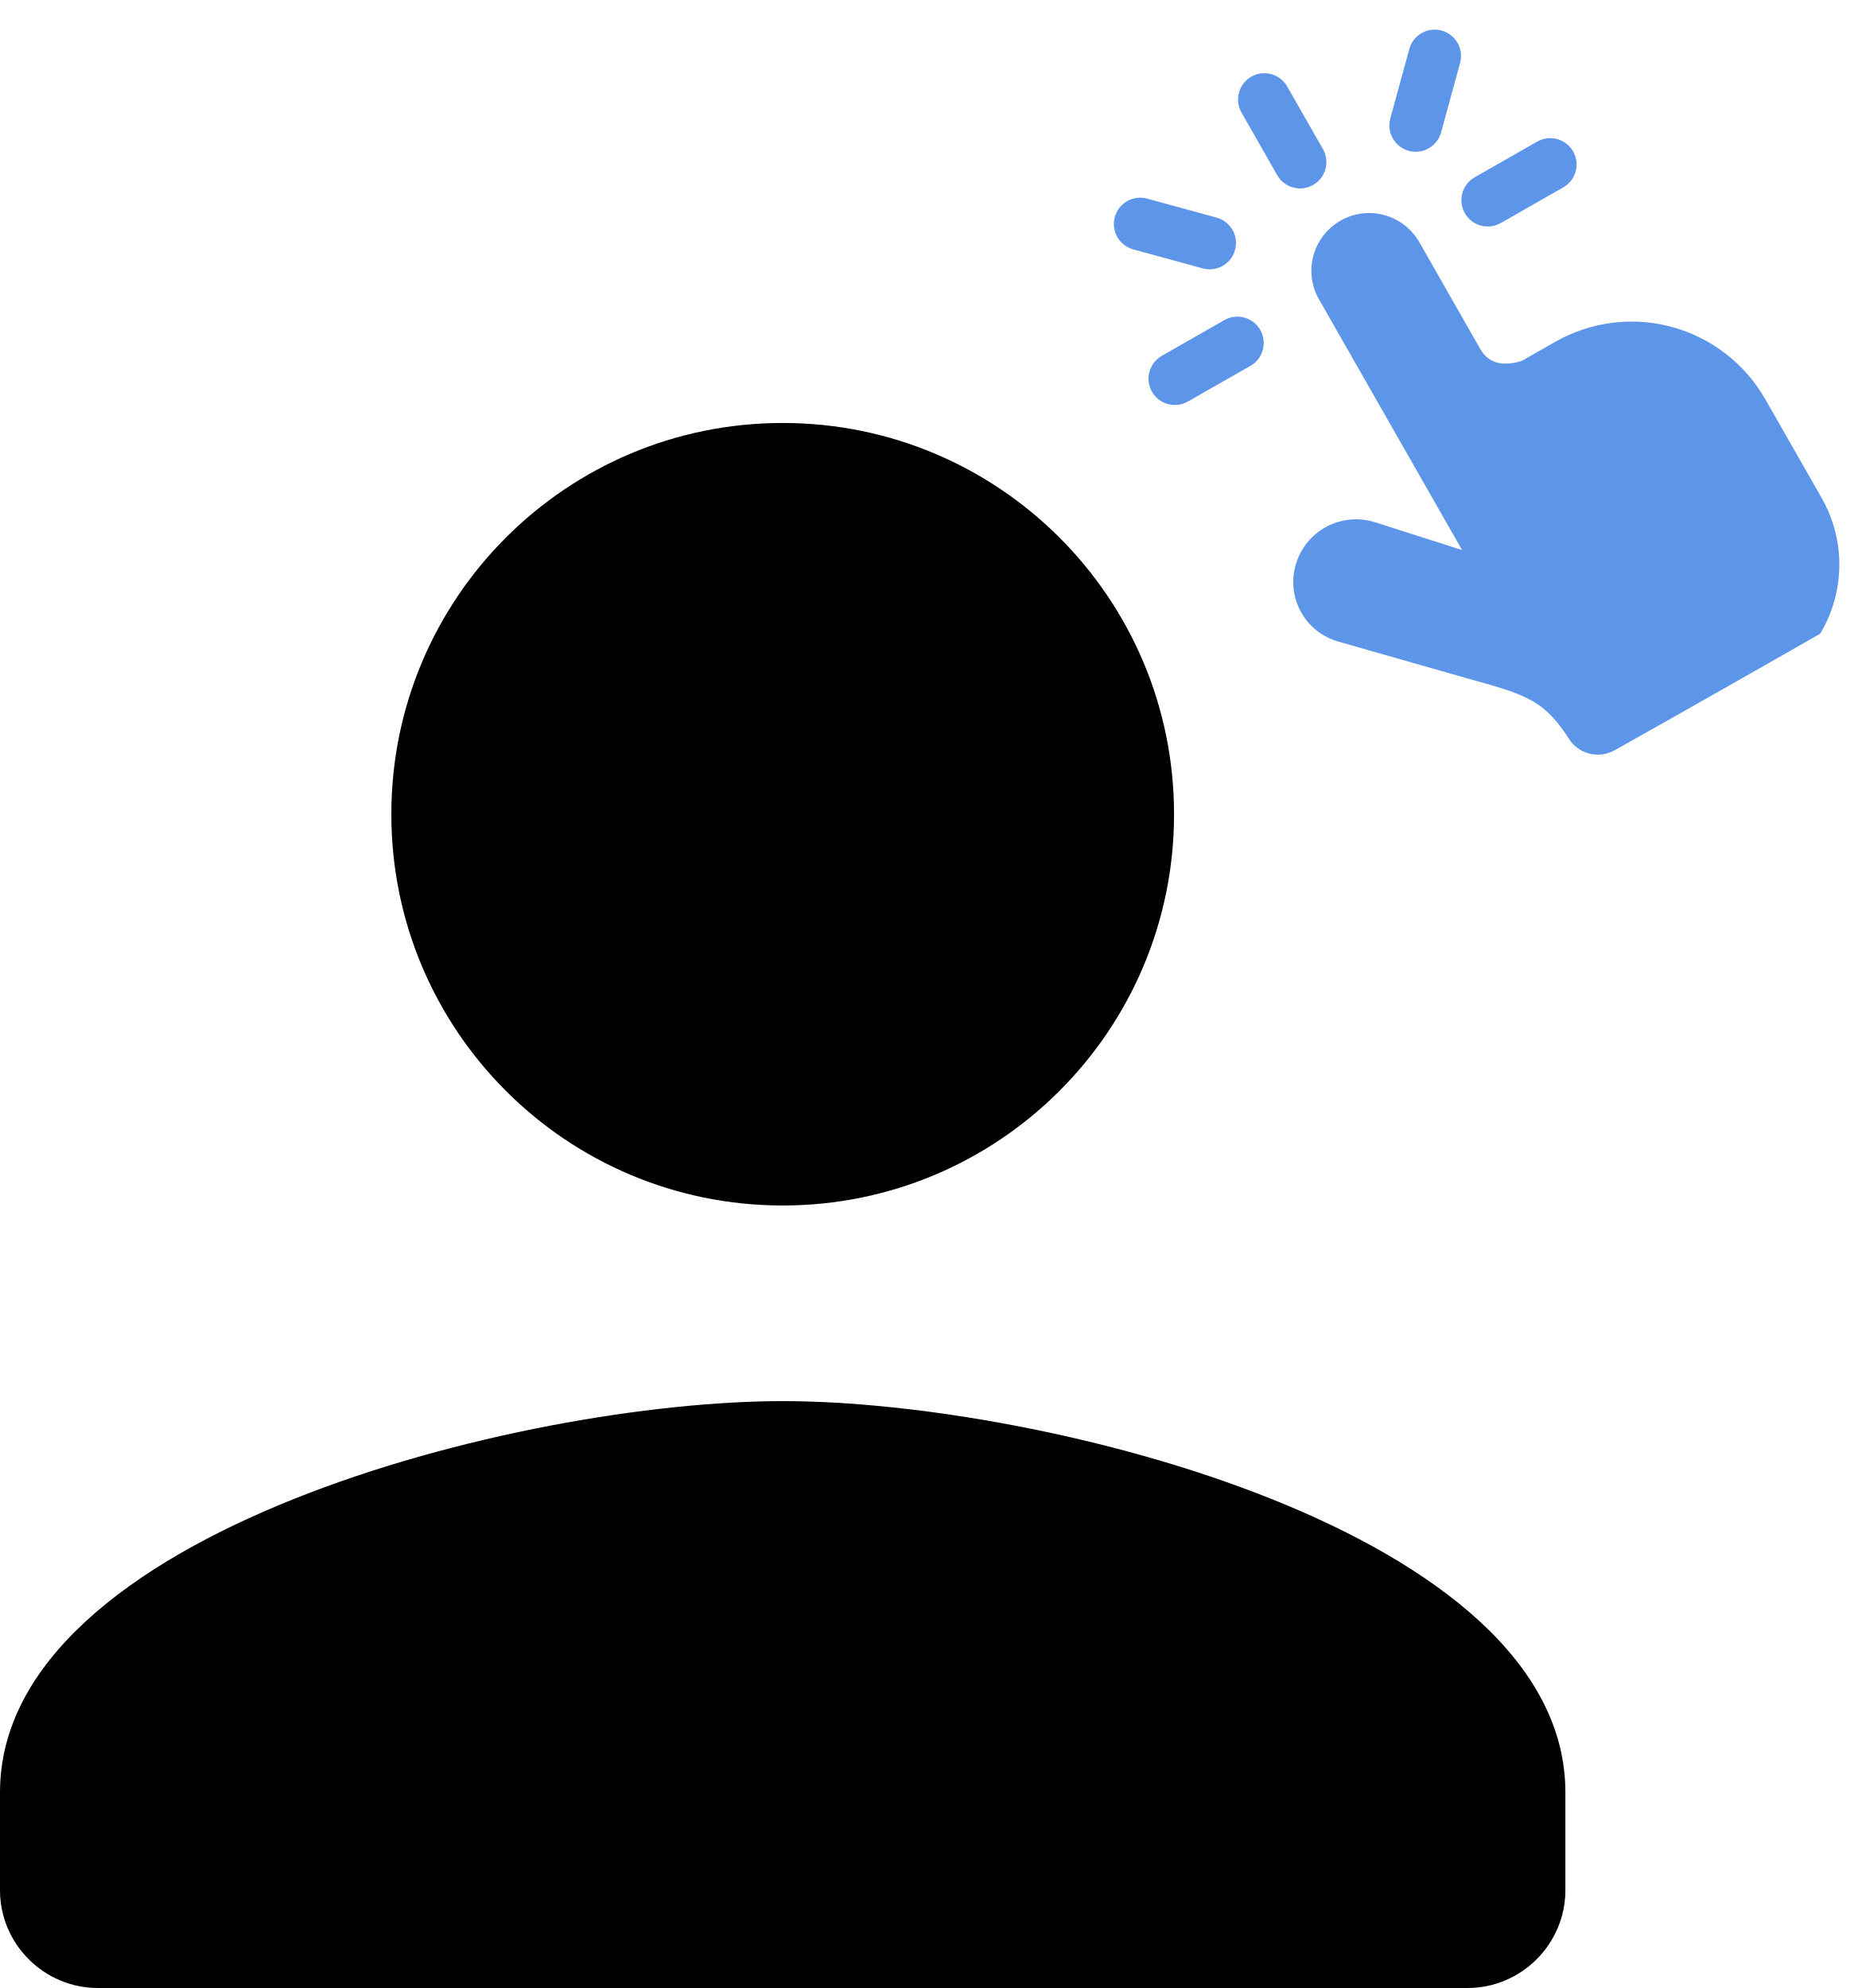
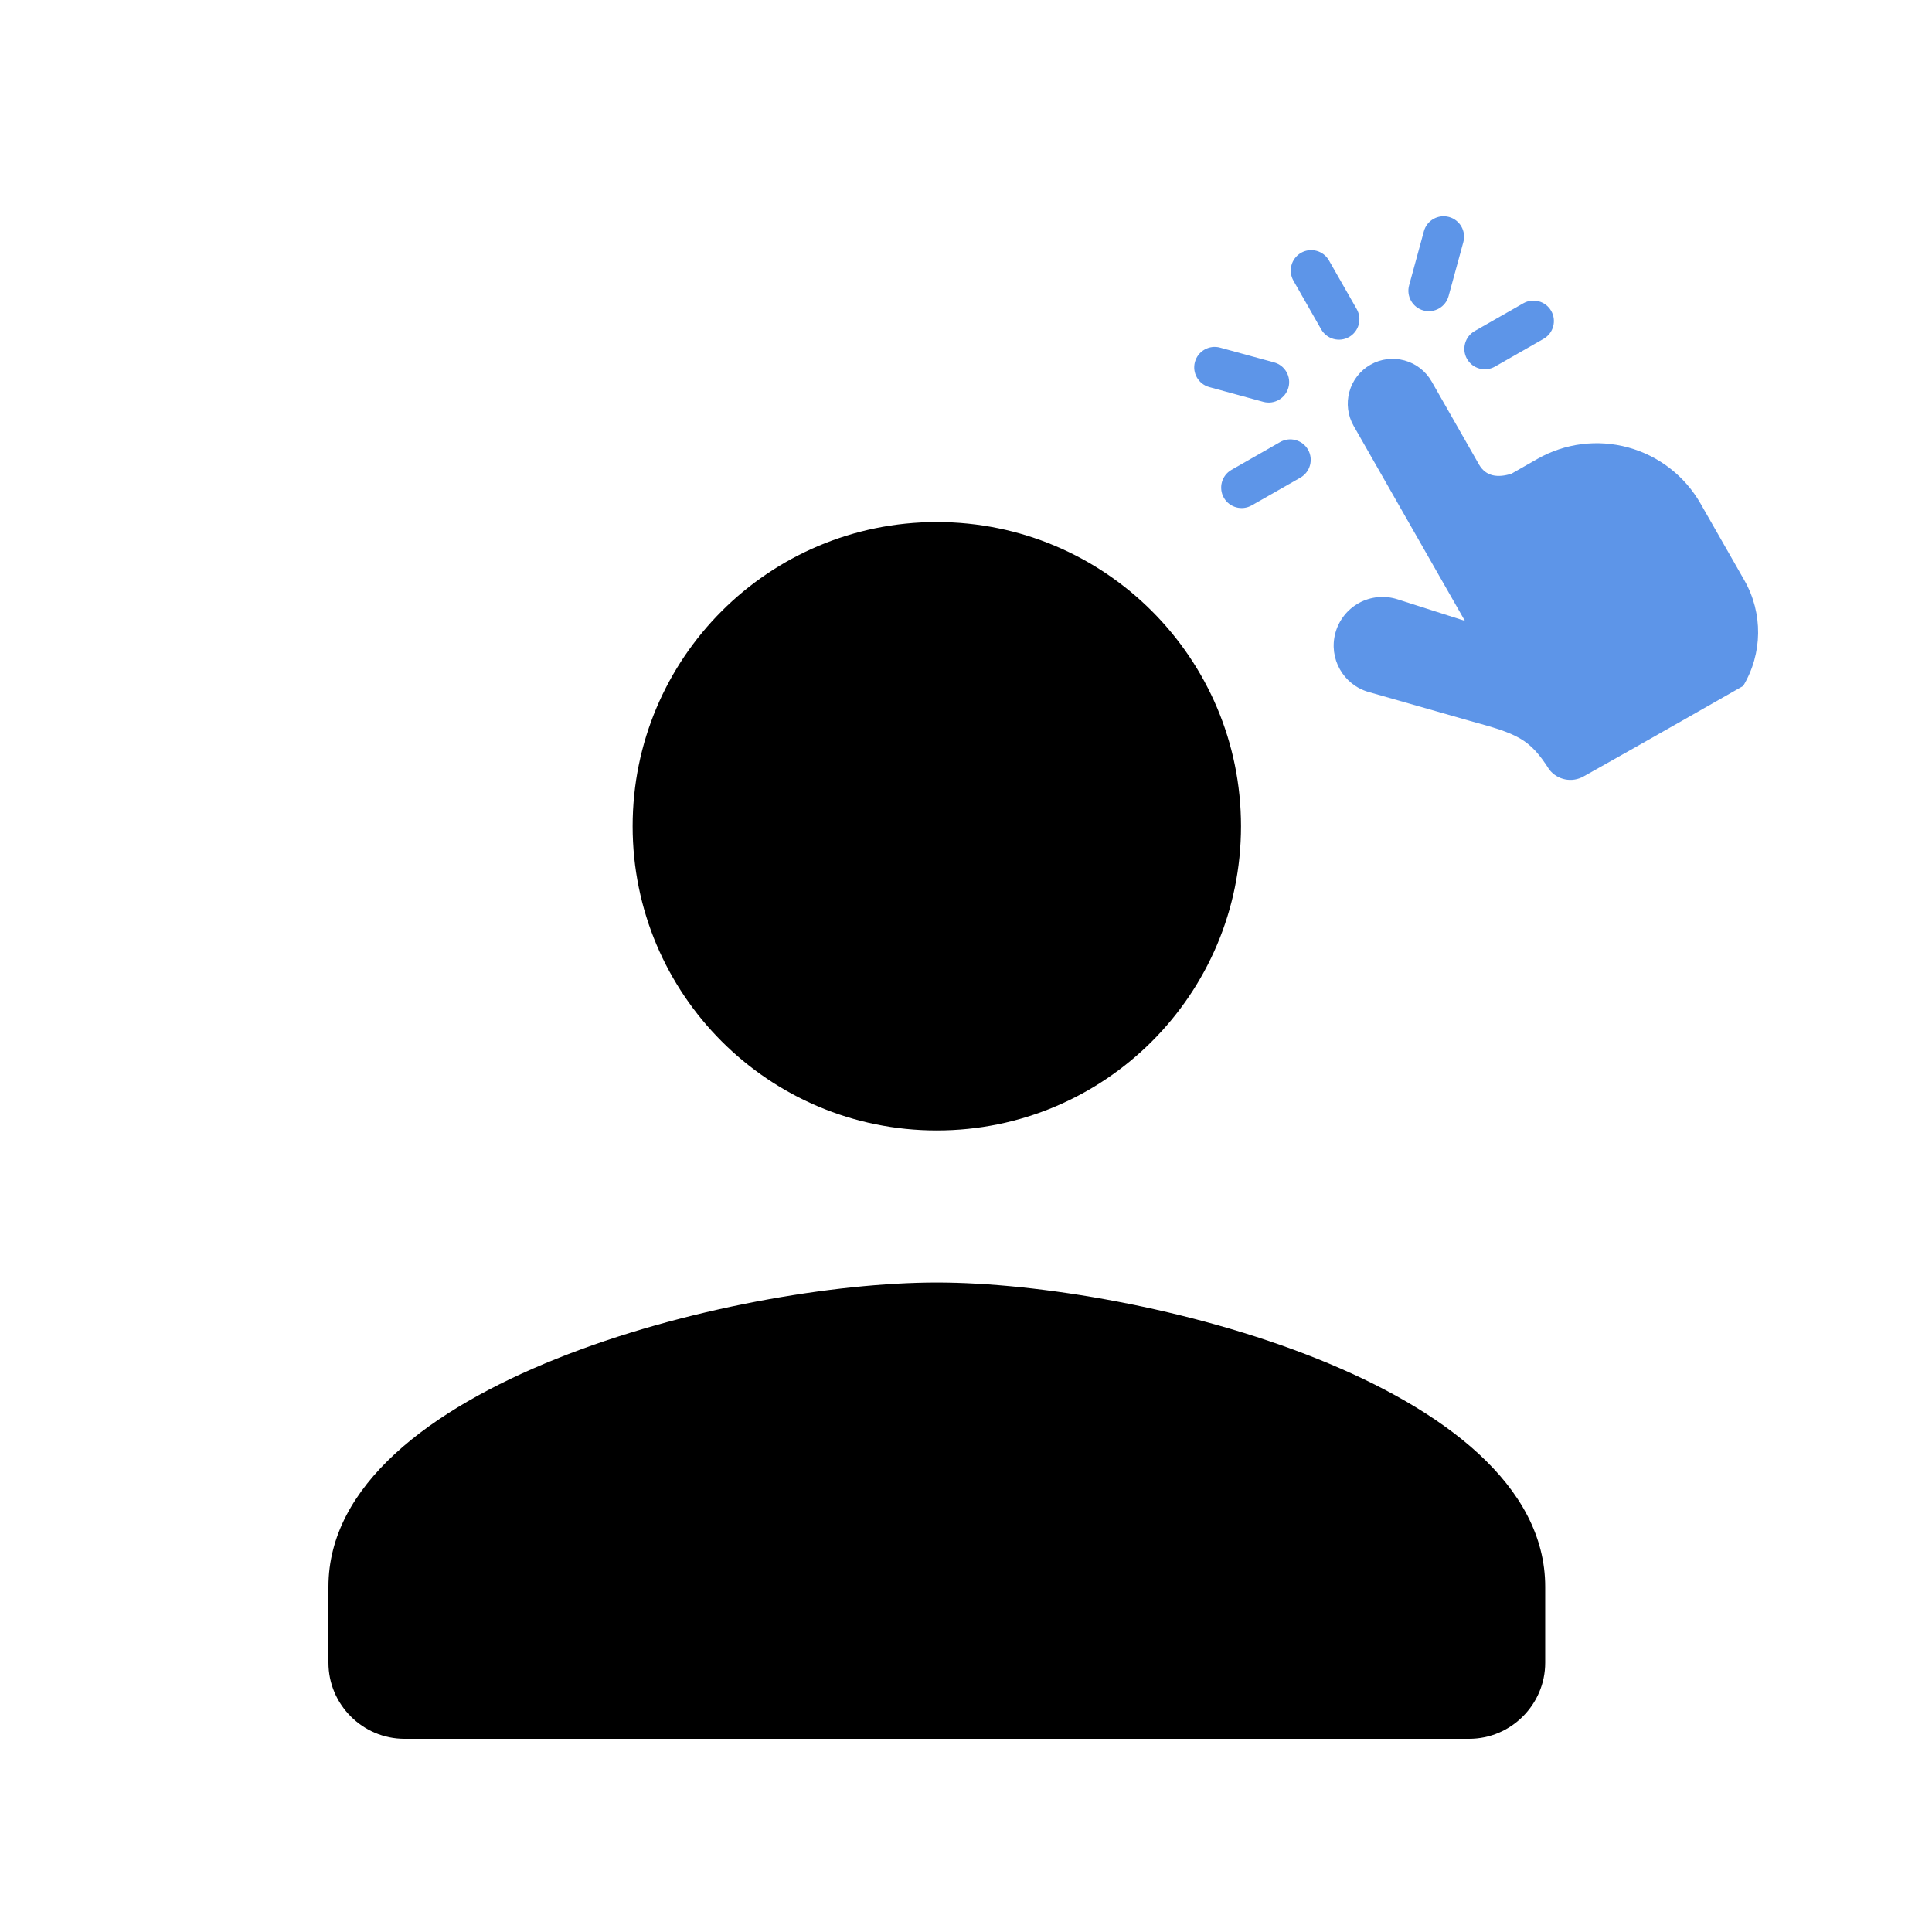
- <svg xmlns="http://www.w3.org/2000/svg" width="88" height="94" viewBox="0 0 88 94" fill="none">
-   <path d="M86.042 29.967C87.226 27.998 87.254 25.542 86.115 23.547C85.323 22.16 84.372 20.491 83.45 18.877C82.492 17.2 80.909 15.972 79.048 15.463C77.185 14.954 75.196 15.206 73.52 16.163C72.593 16.691 71.945 17.062 71.945 17.062C71.129 17.318 70.398 17.241 69.974 16.499C69.221 15.176 68.022 13.079 67.094 11.451C66.734 10.822 66.14 10.361 65.442 10.171C64.744 9.98 63.999 10.073 63.369 10.433C62.741 10.791 62.281 11.385 62.09 12.083C61.898 12.782 61.993 13.528 62.353 14.156C64.661 18.202 69.117 26.009 69.117 26.009C69.117 26.009 66.945 25.314 65.01 24.696C64.239 24.45 63.401 24.529 62.689 24.914C61.978 25.3 61.455 25.961 61.241 26.741C61.242 26.743 61.24 26.745 61.24 26.746C60.817 28.294 61.718 29.895 63.261 30.335C65.896 31.089 69.451 32.102 69.451 32.102C72.295 32.88 73.042 33.16 74.245 35.05C74.741 35.691 75.635 35.871 76.341 35.468C79.322 33.804 86.042 29.967 86.042 29.967Z" fill="#5D95E8" />
-   <path fill-rule="evenodd" clip-rule="evenodd" d="M62.537 7.047C62.878 7.645 62.671 8.405 62.075 8.745C61.478 9.086 60.717 8.879 60.377 8.281L58.69 5.324C58.349 4.727 58.556 3.966 59.152 3.626C59.748 3.285 60.51 3.494 60.85 4.09L62.537 7.047Z" fill="#5D95E8" />
-   <path fill-rule="evenodd" clip-rule="evenodd" d="M68.124 6.259C67.944 6.921 67.259 7.312 66.596 7.132C65.934 6.95 65.543 6.265 65.724 5.603L66.622 2.317C66.802 1.655 67.488 1.265 68.15 1.446C68.813 1.627 69.204 2.311 69.022 2.974L68.124 6.259Z" fill="#5D95E8" />
-   <path fill-rule="evenodd" clip-rule="evenodd" d="M57.513 10.29C58.175 10.47 58.566 11.155 58.384 11.818C58.204 12.48 57.519 12.871 56.856 12.69L53.571 11.792C52.909 11.612 52.518 10.927 52.699 10.264C52.88 9.602 53.565 9.21 54.227 9.392L57.513 10.29Z" fill="#5D95E8" />
-   <path fill-rule="evenodd" clip-rule="evenodd" d="M57.879 15.136C58.475 14.795 59.236 15.004 59.577 15.6C59.917 16.196 59.709 16.958 59.113 17.298L56.155 18.985C55.559 19.326 54.798 19.119 54.458 18.523C54.117 17.925 54.326 17.165 54.922 16.825L57.879 15.136Z" fill="#5D95E8" />
-   <path fill-rule="evenodd" clip-rule="evenodd" d="M72.668 6.696C73.264 6.356 74.026 6.563 74.366 7.161C74.707 7.757 74.498 8.517 73.902 8.857L70.945 10.546C70.349 10.886 69.587 10.678 69.247 10.082C68.906 9.485 69.115 8.724 69.711 8.384L72.668 6.696Z" fill="#5D95E8" />
-   <path fill-rule="evenodd" clip-rule="evenodd" d="M37 57C47.221 57 55.5 48.721 55.5 38.5C55.5 28.279 47.221 20 37 20C26.779 20 18.5 28.279 18.5 38.5C18.5 48.721 26.779 57 37 57ZM37 66.25C24.651 66.25 0 72.448 0 84.75V89.375C0 91.919 2.081 94 4.625 94H69.375C71.919 94 74 91.919 74 89.375V84.75C74 72.448 49.349 66.25 37 66.25Z" fill="black" />
+ <svg xmlns="http://www.w3.org/2000/svg" width="100" height="100" viewBox="0 0 100 100" fill="none">
+   <path d="M90.227 35.504C91.235 33.828 91.258 31.738 90.29 30.04C89.616 28.86 88.806 27.439 88.021 26.066C87.206 24.638 85.859 23.593 84.275 23.16C82.689 22.727 80.997 22.941 79.571 23.756C78.782 24.205 78.23 24.521 78.23 24.521C77.535 24.738 76.913 24.674 76.552 24.042C75.911 22.916 74.891 21.131 74.101 19.745C73.795 19.21 73.29 18.818 72.695 18.656C72.101 18.494 71.467 18.573 70.931 18.879C70.397 19.184 70.005 19.689 69.843 20.284C69.679 20.878 69.76 21.513 70.066 22.047C72.031 25.491 75.823 32.135 75.823 32.135C75.823 32.135 73.975 31.544 72.328 31.018C71.671 30.808 70.959 30.876 70.352 31.203C69.747 31.532 69.302 32.095 69.12 32.758C69.12 32.76 69.119 32.761 69.119 32.763C68.759 34.08 69.526 35.442 70.839 35.817C73.082 36.458 76.107 37.321 76.107 37.321C78.528 37.983 79.164 38.221 80.188 39.83C80.609 40.376 81.37 40.528 81.971 40.185C84.508 38.769 90.227 35.504 90.227 35.504Z" fill="#5D95E8" />
+   <path fill-rule="evenodd" clip-rule="evenodd" d="M70.223 15.998C70.513 16.506 70.337 17.153 69.83 17.443C69.322 17.733 68.674 17.556 68.385 17.048L66.949 14.531C66.659 14.023 66.835 13.376 67.342 13.086C67.85 12.796 68.498 12.973 68.787 13.481L70.223 15.998Z" fill="#5D95E8" />
+   <path fill-rule="evenodd" clip-rule="evenodd" d="M74.978 15.326C74.825 15.89 74.242 16.223 73.678 16.07C73.114 15.915 72.781 15.332 72.936 14.768L73.7 11.972C73.853 11.408 74.436 11.077 75 11.23C75.564 11.385 75.897 11.967 75.742 12.53L74.978 15.326Z" fill="#5D95E8" />
+   <path fill-rule="evenodd" clip-rule="evenodd" d="M65.947 18.757C66.511 18.911 66.844 19.494 66.689 20.058C66.535 20.622 65.952 20.954 65.388 20.8L62.593 20.036C62.029 19.882 61.696 19.299 61.85 18.735C62.004 18.172 62.587 17.839 63.151 17.993L65.947 18.757Z" fill="#5D95E8" />
+   <path fill-rule="evenodd" clip-rule="evenodd" d="M66.259 22.881C66.766 22.592 67.414 22.769 67.704 23.276C67.993 23.784 67.816 24.432 67.309 24.722L64.792 26.157C64.284 26.447 63.637 26.271 63.347 25.764C63.057 25.255 63.235 24.608 63.742 24.319L66.259 22.881Z" fill="#5D95E8" />
+   <path fill-rule="evenodd" clip-rule="evenodd" d="M78.845 15.699C79.353 15.409 80.001 15.585 80.29 16.094C80.58 16.602 80.403 17.248 79.895 17.538L77.379 18.975C76.871 19.265 76.223 19.087 75.933 18.58C75.644 18.073 75.821 17.425 76.329 17.135L78.845 15.699Z" fill="#5D95E8" />
+   <path fill-rule="evenodd" clip-rule="evenodd" d="M48.489 58.511C57.188 58.511 64.234 51.465 64.234 42.766C64.234 34.067 57.188 27.021 48.489 27.021C39.79 27.021 32.745 34.067 32.745 42.766C32.745 51.465 39.79 58.511 48.489 58.511ZM48.489 66.383C37.98 66.383 17 71.657 17 82.128V86.064C17 88.229 18.771 90 20.936 90H76.043C78.207 90 79.979 88.229 79.979 86.064V82.128C79.979 71.657 58.999 66.383 48.489 66.383Z" fill="black" />
</svg>
